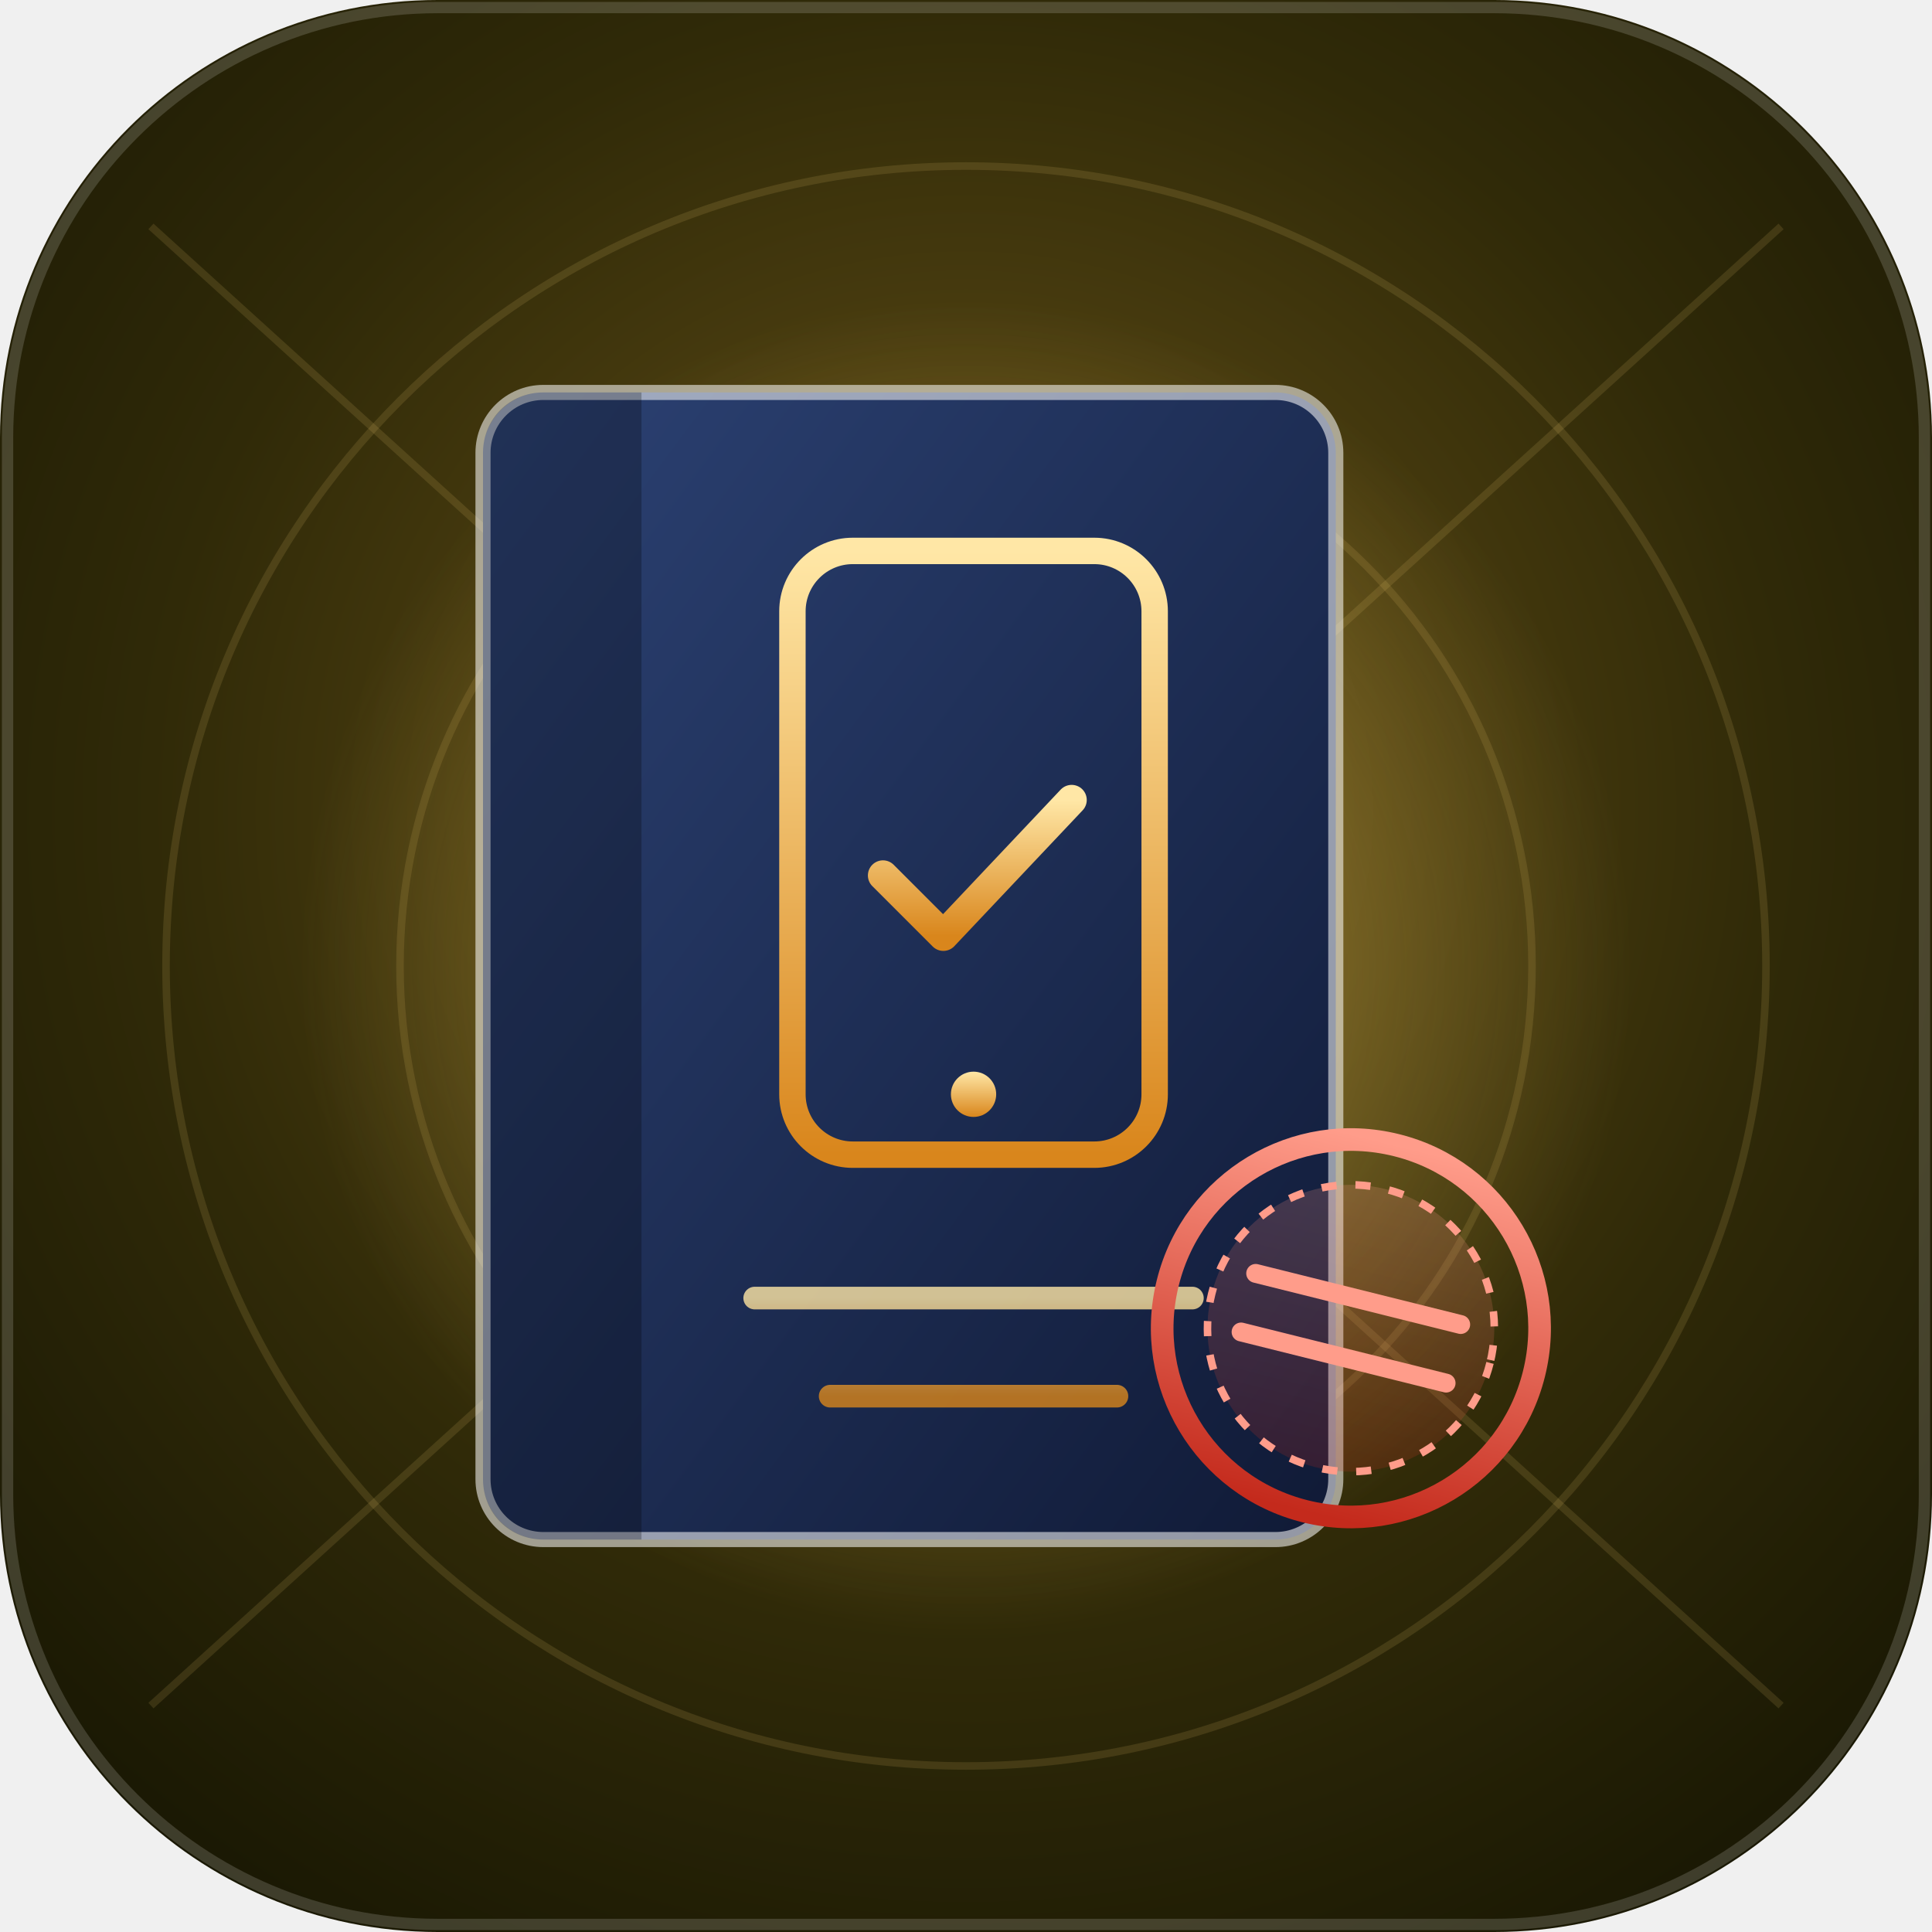
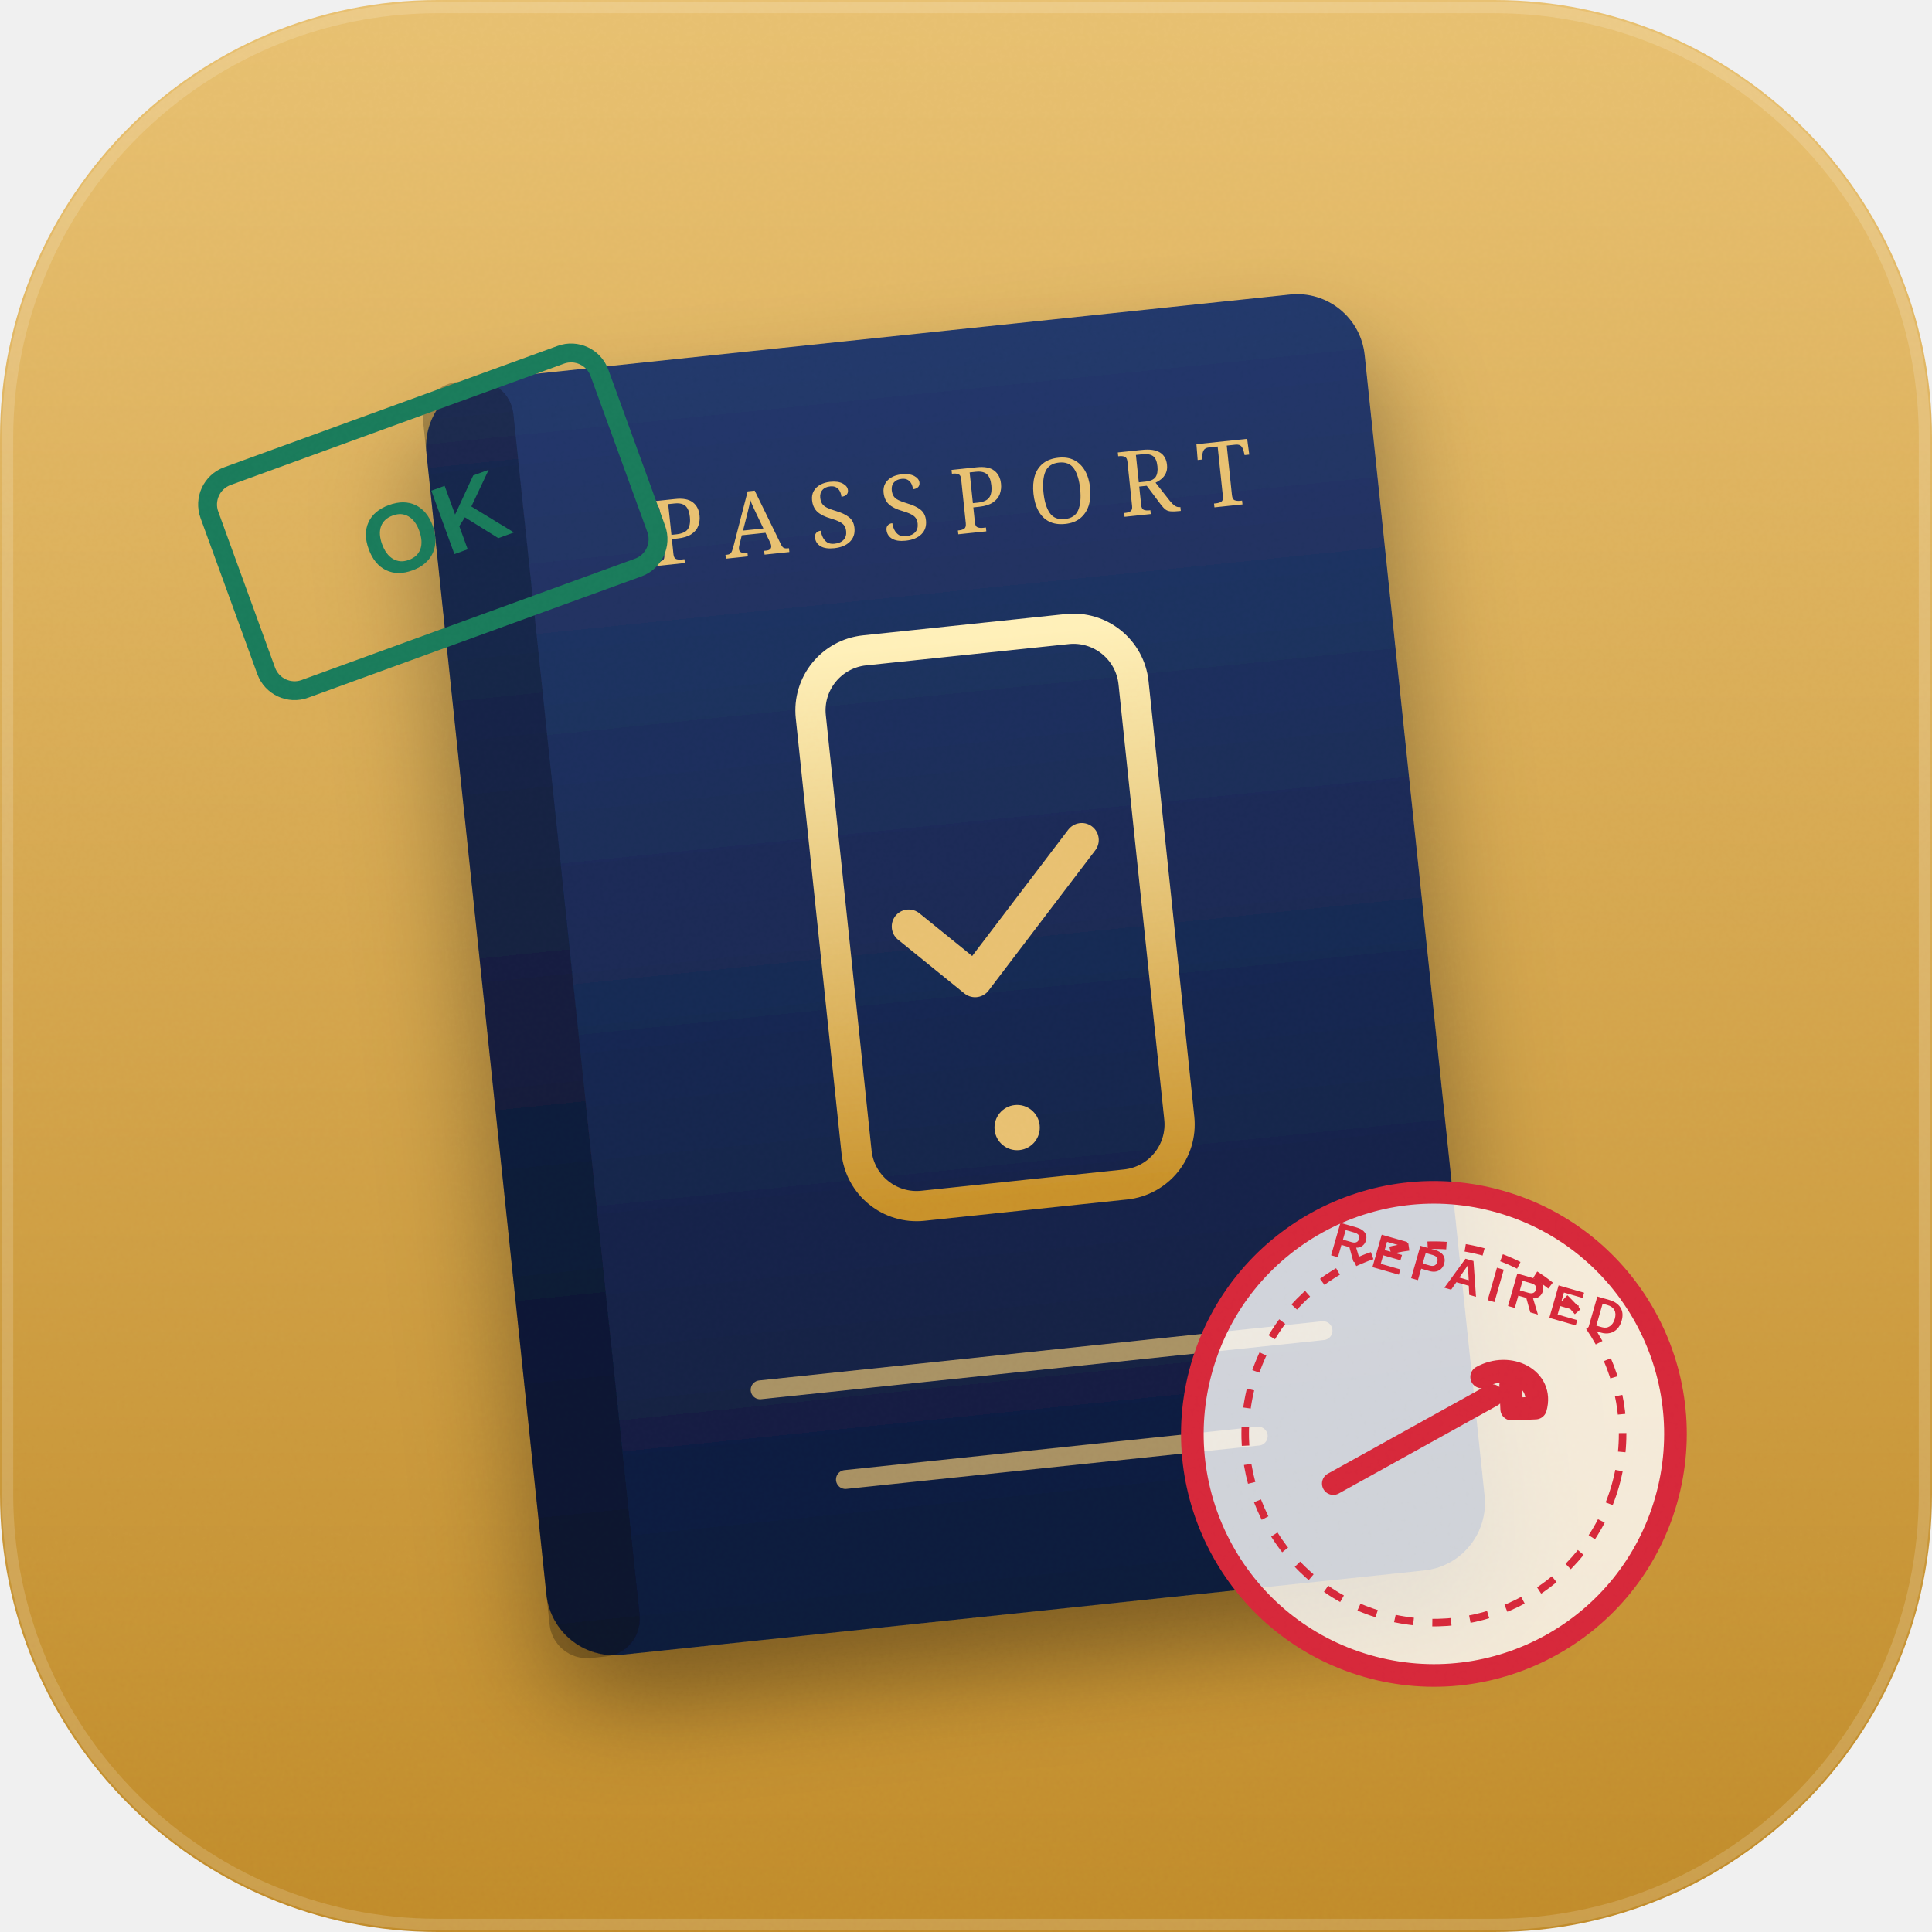
<svg xmlns="http://www.w3.org/2000/svg" viewBox="0 0 512 512">
  <clipPath id="r">
    <rect width="512" height="512" rx="116" />
  </clipPath>
  <g clip-path="url(#r)">
    <defs>
-       <radialGradient id="bg" cx="50%" cy="42%" r="76%">
-         <stop offset="0" stop-color="hsl(44 62% 26%)" />
-         <stop offset=".55" stop-color="hsl(52 70% 11%)" />
-         <stop offset="1" stop-color="hsl(60 80% 4%)" />
-       </radialGradient>
-       <radialGradient id="halo" cx="50%" cy="50%" r="50%">
-         <stop offset="0" stop-color="hsl(44 95% 68%)" stop-opacity=".5" />
-         <stop offset="1" stop-color="hsl(44 95% 68%)" stop-opacity="0" />
-       </radialGradient>
-       <linearGradient id="L" x1="0" y1="0" x2="1" y2="1">
-         <stop offset="0" stop-color="hsl(44 95% 86%)" />
-         <stop offset="1" stop-color="hsl(44 70% 46%)" />
-       </linearGradient>
-       <linearGradient id="M" x1="0" y1="0" x2="0" y2="1">
-         <stop offset="0" stop-color="hsl(44 80% 62%)" />
-         <stop offset="1" stop-color="hsl(44 72% 30%)" />
-       </linearGradient>
-       <linearGradient id="D" x1="0" y1="0" x2="0" y2="1">
-         <stop offset="0" stop-color="hsl(44 55% 22%)" />
-         <stop offset="1" stop-color="hsl(44 60% 10%)" />
-       </linearGradient>
-       <linearGradient id="P" x1="0" y1="0" x2="1" y2="1">
-         <stop offset="0" stop-color="#fffdf7" />
-         <stop offset="1" stop-color="#d8d0bf" />
-       </linearGradient>
-       <linearGradient id="G" x1="0" y1="0" x2="0" y2="1">
-         <stop offset="0" stop-color="#ffe7a6" />
-         <stop offset="1" stop-color="#d9861c" />
-       </linearGradient>
-       <linearGradient id="R" x1="0" y1="0" x2="0" y2="1">
-         <stop offset="0" stop-color="#ff9c8a" />
-         <stop offset="1" stop-color="#c42a1c" />
-       </linearGradient>
-       <linearGradient id="S" x1="0" y1="0" x2="0" y2="1">
-         <stop offset="0" stop-color="#fff" stop-opacity=".35" />
+       <filter id="grain" x="0" y="0" width="100%" height="100%">
+         <feTurbulence type="fractalNoise" baseFrequency=".85" numOctaves="2" stitchTiles="stitch" />
+         <feColorMatrix values="0 0 0 0 1  0 0 0 0 1  0 0 0 0 1  0 0 0 .55 0" />
+         <feComposite in2="SourceGraphic" operator="in" />
+       </filter>
+       <filter id="sh" x="-30%" y="-30%" width="160%" height="160%">
+         <feDropShadow dx="0" dy="14" stdDeviation="14" flood-color="#000" flood-opacity=".38" />
+       </filter>
+       <filter id="sh2" x="-30%" y="-30%" width="160%" height="160%">
+         <feDropShadow dx="0" dy="6" stdDeviation="6" flood-color="#000" flood-opacity=".3" />
+       </filter>
+       <filter id="glow" x="-50%" y="-50%" width="200%" height="200%">
+         <feGaussianBlur stdDeviation="10" result="b" />
+         <feMerge>
+           <feMergeNode in="b" />
+           <feMergeNode in="SourceGraphic" />
+         </feMerge>
+       </filter>
+       <filter id="blur8">
+         <feGaussianBlur stdDeviation="8" />
+       </filter>
+       <filter id="blur20">
+         <feGaussianBlur stdDeviation="20" />
+       </filter>
+       <linearGradient id="sheen" x1="0" y1="0" x2="0" y2="1">
+         <stop offset="0" stop-color="#fff" stop-opacity=".28" />
        <stop offset=".5" stop-color="#fff" stop-opacity="0" />
      </linearGradient>
-       <linearGradient id="navy" x1="0" y1="0" x2="1" y2="1">
-         <stop offset="0" stop-color="#2c4274" />
-         <stop offset="1" stop-color="#101a36" />
+       <linearGradient id="dp-bg" x1="0" y1="0" x2="0" y2="1">
+         <stop offset="0" stop-color="#e8c070" />
+         <stop offset="1" stop-color="#c08a2a" />
+       </linearGradient>
+       <linearGradient id="dp-c" x1="0" y1="0" x2="0" y2="1">
+         <stop offset="0" stop-color="#24386a" />
+         <stop offset="1" stop-color="#0e1a3a" />
+       </linearGradient>
+       <linearGradient id="dp-g" x1="0" y1="0" x2="0" y2="1">
+         <stop offset="0" stop-color="#fff0b8" />
+         <stop offset="1" stop-color="#c8902a" />
      </linearGradient>
    </defs>
-     <rect width="512" height="512" fill="url(#bg)" />
-     <g fill="none" stroke="hsl(44 90% 72%)" stroke-opacity=".13" stroke-width="2">
-       <circle cx="256" cy="256" r="150" />
-       <circle cx="256" cy="256" r="212" />
-       <path d="M256 256L40 60M256 256L472 60M256 256L40 452M256 256L472 452" />
+     <rect width="512" height="512" fill="url(#dp-bg)" />
+     <g filter="url(#sh)" transform="rotate(-6 256 256)">
+       <rect x="128" y="88" width="250" height="340" rx="18" fill="url(#dp-c)" />
+       <rect x="128" y="88" width="24" height="340" rx="10" fill="#000" opacity=".25" />
+       <text x="265" y="142" text-anchor="middle" font-family="Georgia, serif" font-size="24" letter-spacing="6" fill="#e8c070">PASSPORT</text>
+       <rect x="222" y="170" width="86" height="148" rx="16" fill="none" stroke="url(#dp-g)" stroke-width="8" />
+       <circle cx="265" cy="300" r="6" fill="#e8c070" />
+       <path d="M242 244L258 260 290 226" fill="none" stroke="#e8c070" stroke-width="9" stroke-linecap="round" stroke-linejoin="round" />
+       <path d="M190 362H340M210 388H320" stroke="#e8c070" stroke-width="5" stroke-linecap="round" opacity=".7" />
    </g>
-     <circle cx="256" cy="256" r="178" fill="url(#halo)" />
-     <rect x="128" y="104" width="226" height="304" rx="16" fill="url(#navy)" stroke="#fff" stroke-opacity=".55" stroke-width="4" stroke-linejoin="round" />
-     <path d="M128 120C128 111 135 104 144 104H170V408H144C135 408 128 401 128 392Z" fill="#000" opacity=".25" />
-     <rect x="210" y="146" width="96" height="160" rx="16" fill="none" stroke="url(#G)" stroke-width="7" />
-     <path d="M240 160H276" stroke="url(#G)" stroke-width="6" stroke-linecap="round" />
-     <circle cx="258" cy="290" r="6" fill="url(#G)" />
-     <path d="M234 232L250 248 284 212" fill="none" stroke="url(#G)" stroke-width="8" stroke-linecap="round" stroke-linejoin="round" />
-     <path d="M200 344H316M220 370H296" stroke="url(#G)" stroke-width="6" stroke-linecap="round" opacity=".8" />
-     <g transform="rotate(14 358 352)">
-       <circle cx="358" cy="352" r="50" fill="none" stroke="url(#R)" stroke-width="6" />
-       <circle cx="358" cy="352" r="38" fill="url(#R)" fill-opacity=".2" stroke="#ff9c8a" stroke-width="2" stroke-dasharray="4 5" />
-       <path d="M330 344H386M330 360H386" stroke="#ff9c8a" stroke-width="5" stroke-linecap="round" />
+     <g transform="rotate(16 380 380)">
+       <circle cx="380" cy="380" r="64" fill="#fff" fill-opacity=".8" stroke="#d6283a" stroke-width="6" />
+       <circle cx="380" cy="380" r="50" fill="none" stroke="#d6283a" stroke-width="2" stroke-dasharray="5 5" />
+       <path d="M358 400L392 366M388 362C394 356 404 358 404 366L398 368 396 362" fill="none" stroke="#d6283a" stroke-width="6" stroke-linecap="round" stroke-linejoin="round" />
+       <text x="380" y="342" text-anchor="middle" font-family="Arial Black, Arial, sans-serif" font-weight="900" font-size="13" fill="#d6283a" letter-spacing="2">REPAIRED</text>
    </g>
+     <g transform="rotate(-20 110 140)">
+       <rect x="60" y="110" width="110" height="60" rx="8" fill="none" stroke="#1a7a5a" stroke-width="5" />
+       <text x="115" y="150" text-anchor="middle" font-family="Arial Black, Arial, sans-serif" font-weight="900" font-size="26" fill="#1a7a5a">OK</text>
+     </g>
+     <rect width="512" height="512" fill="#808080" filter="url(#grain)" opacity="0.07" style="mix-blend-mode:overlay" />
  </g>
  <rect x="2" y="2" width="508" height="508" rx="114" fill="none" stroke="#fff" stroke-opacity=".16" stroke-width="3" />
</svg>
